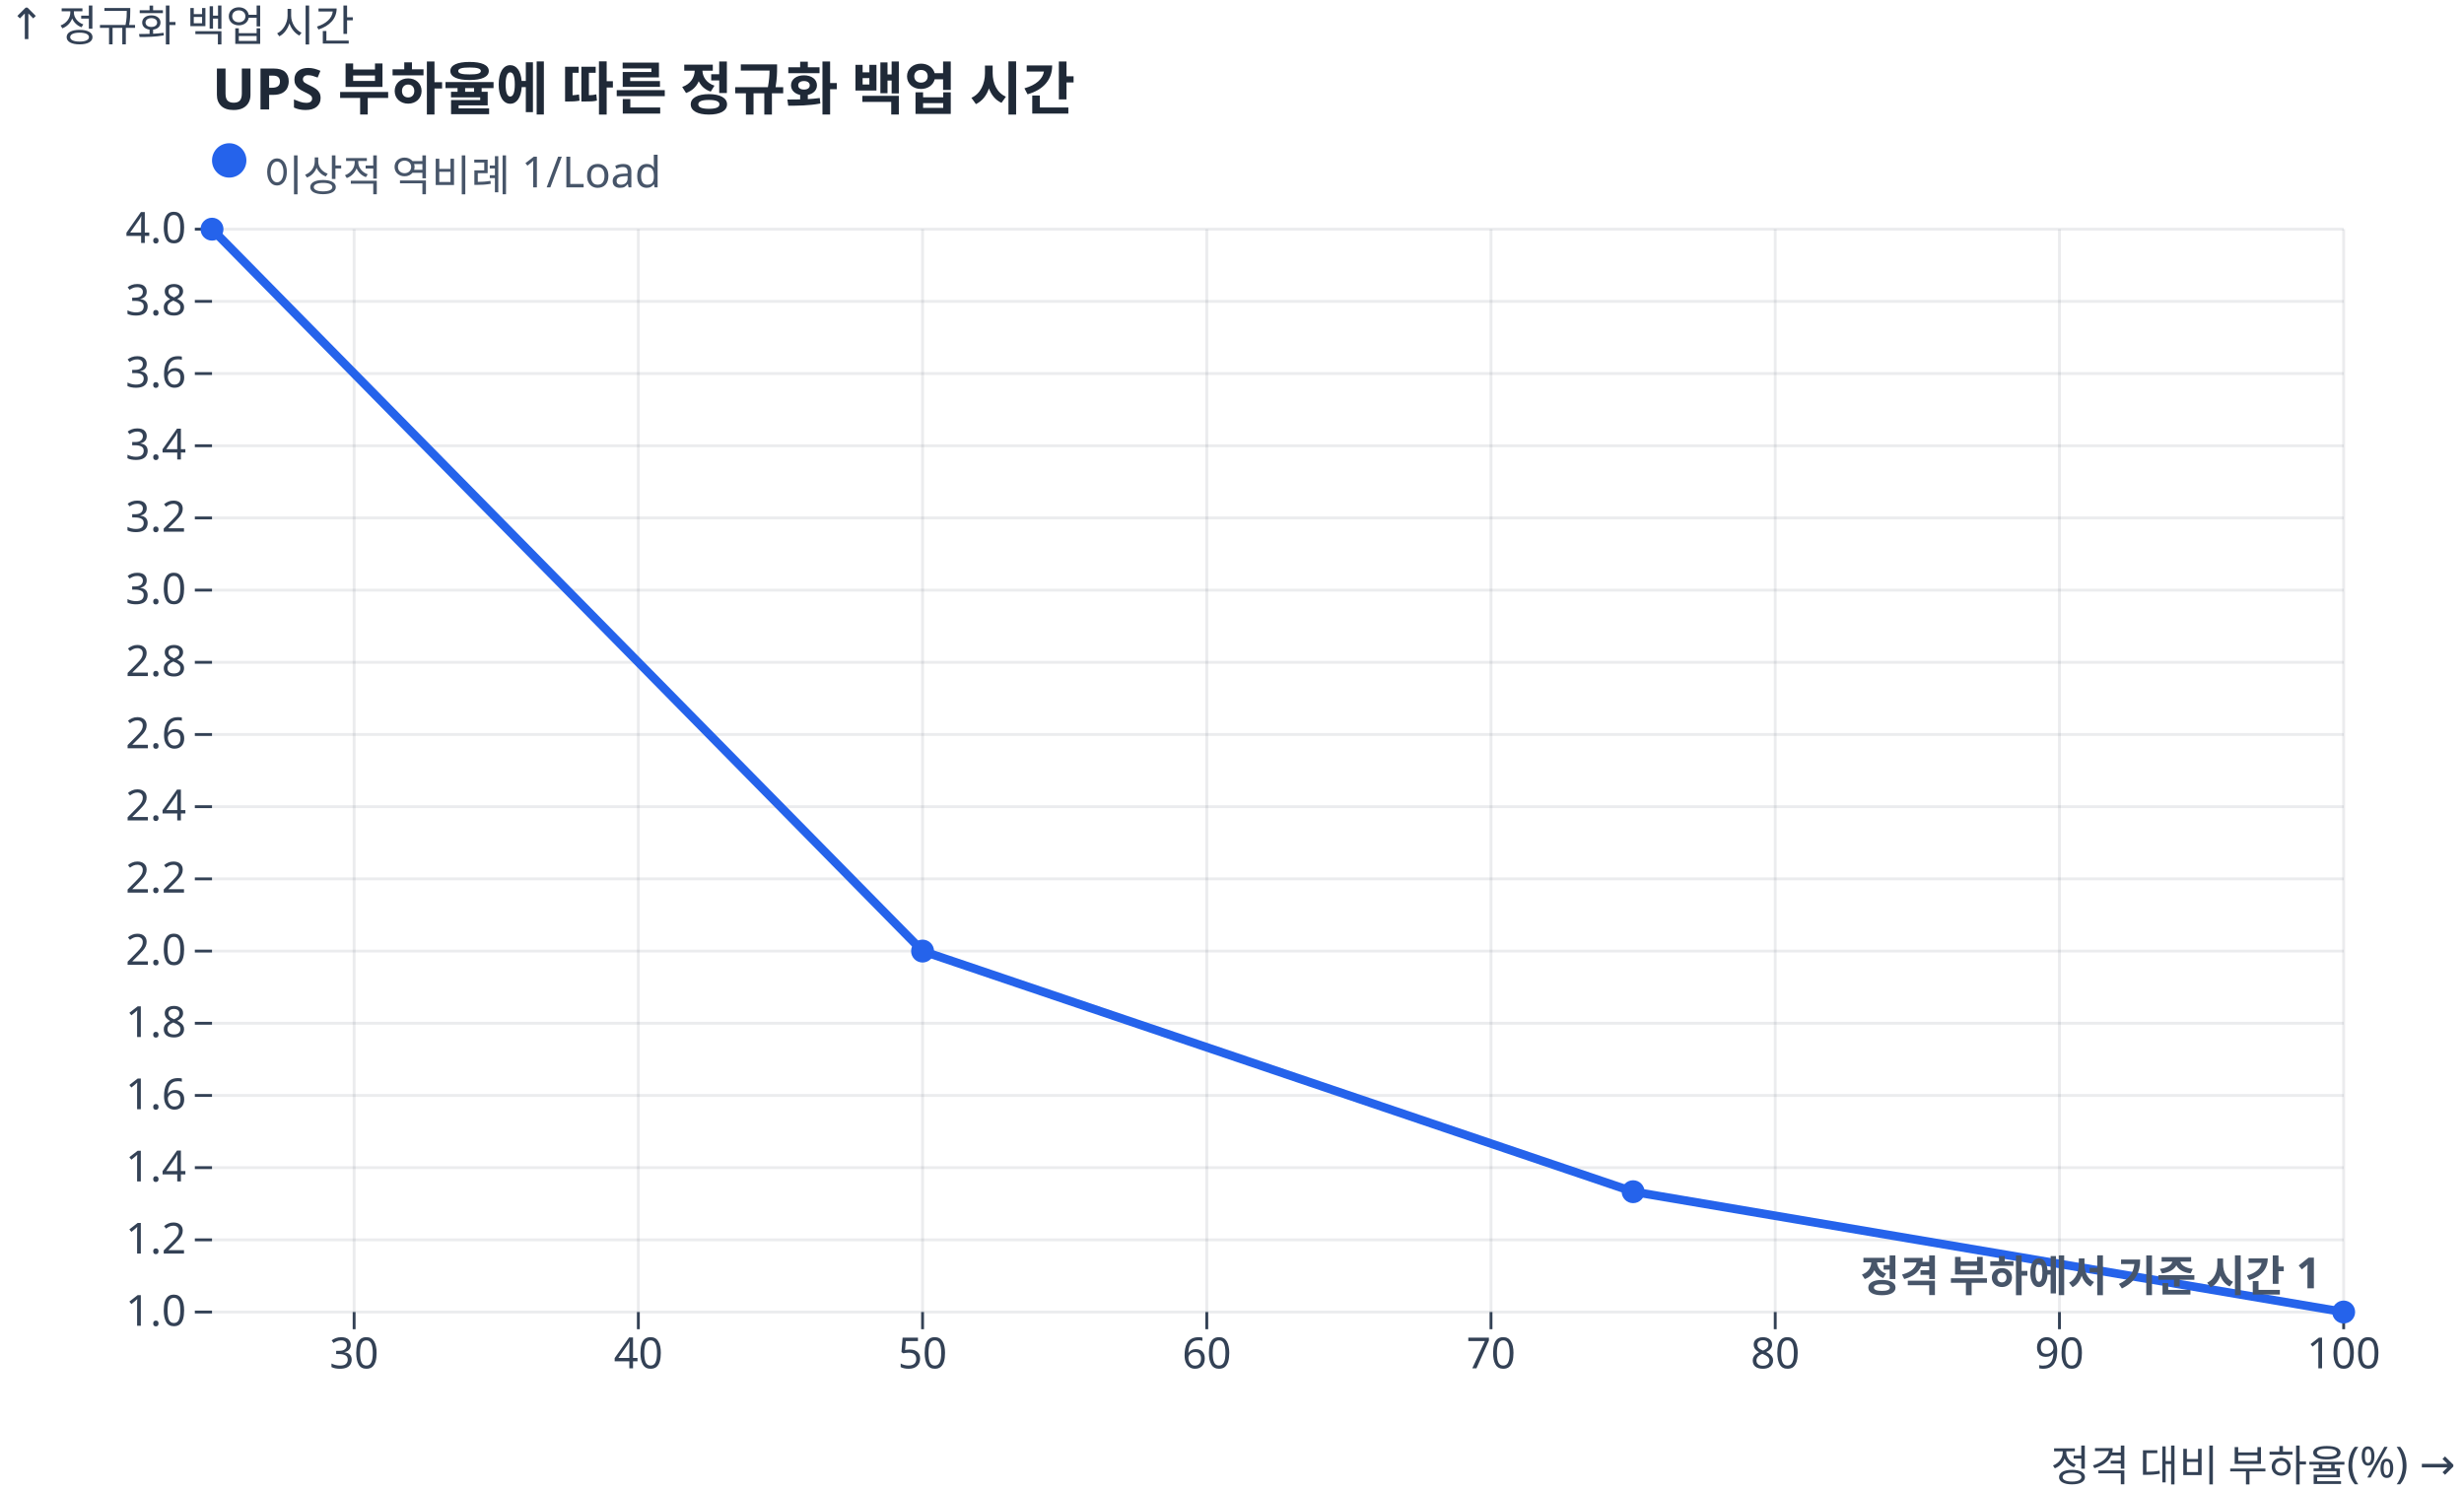
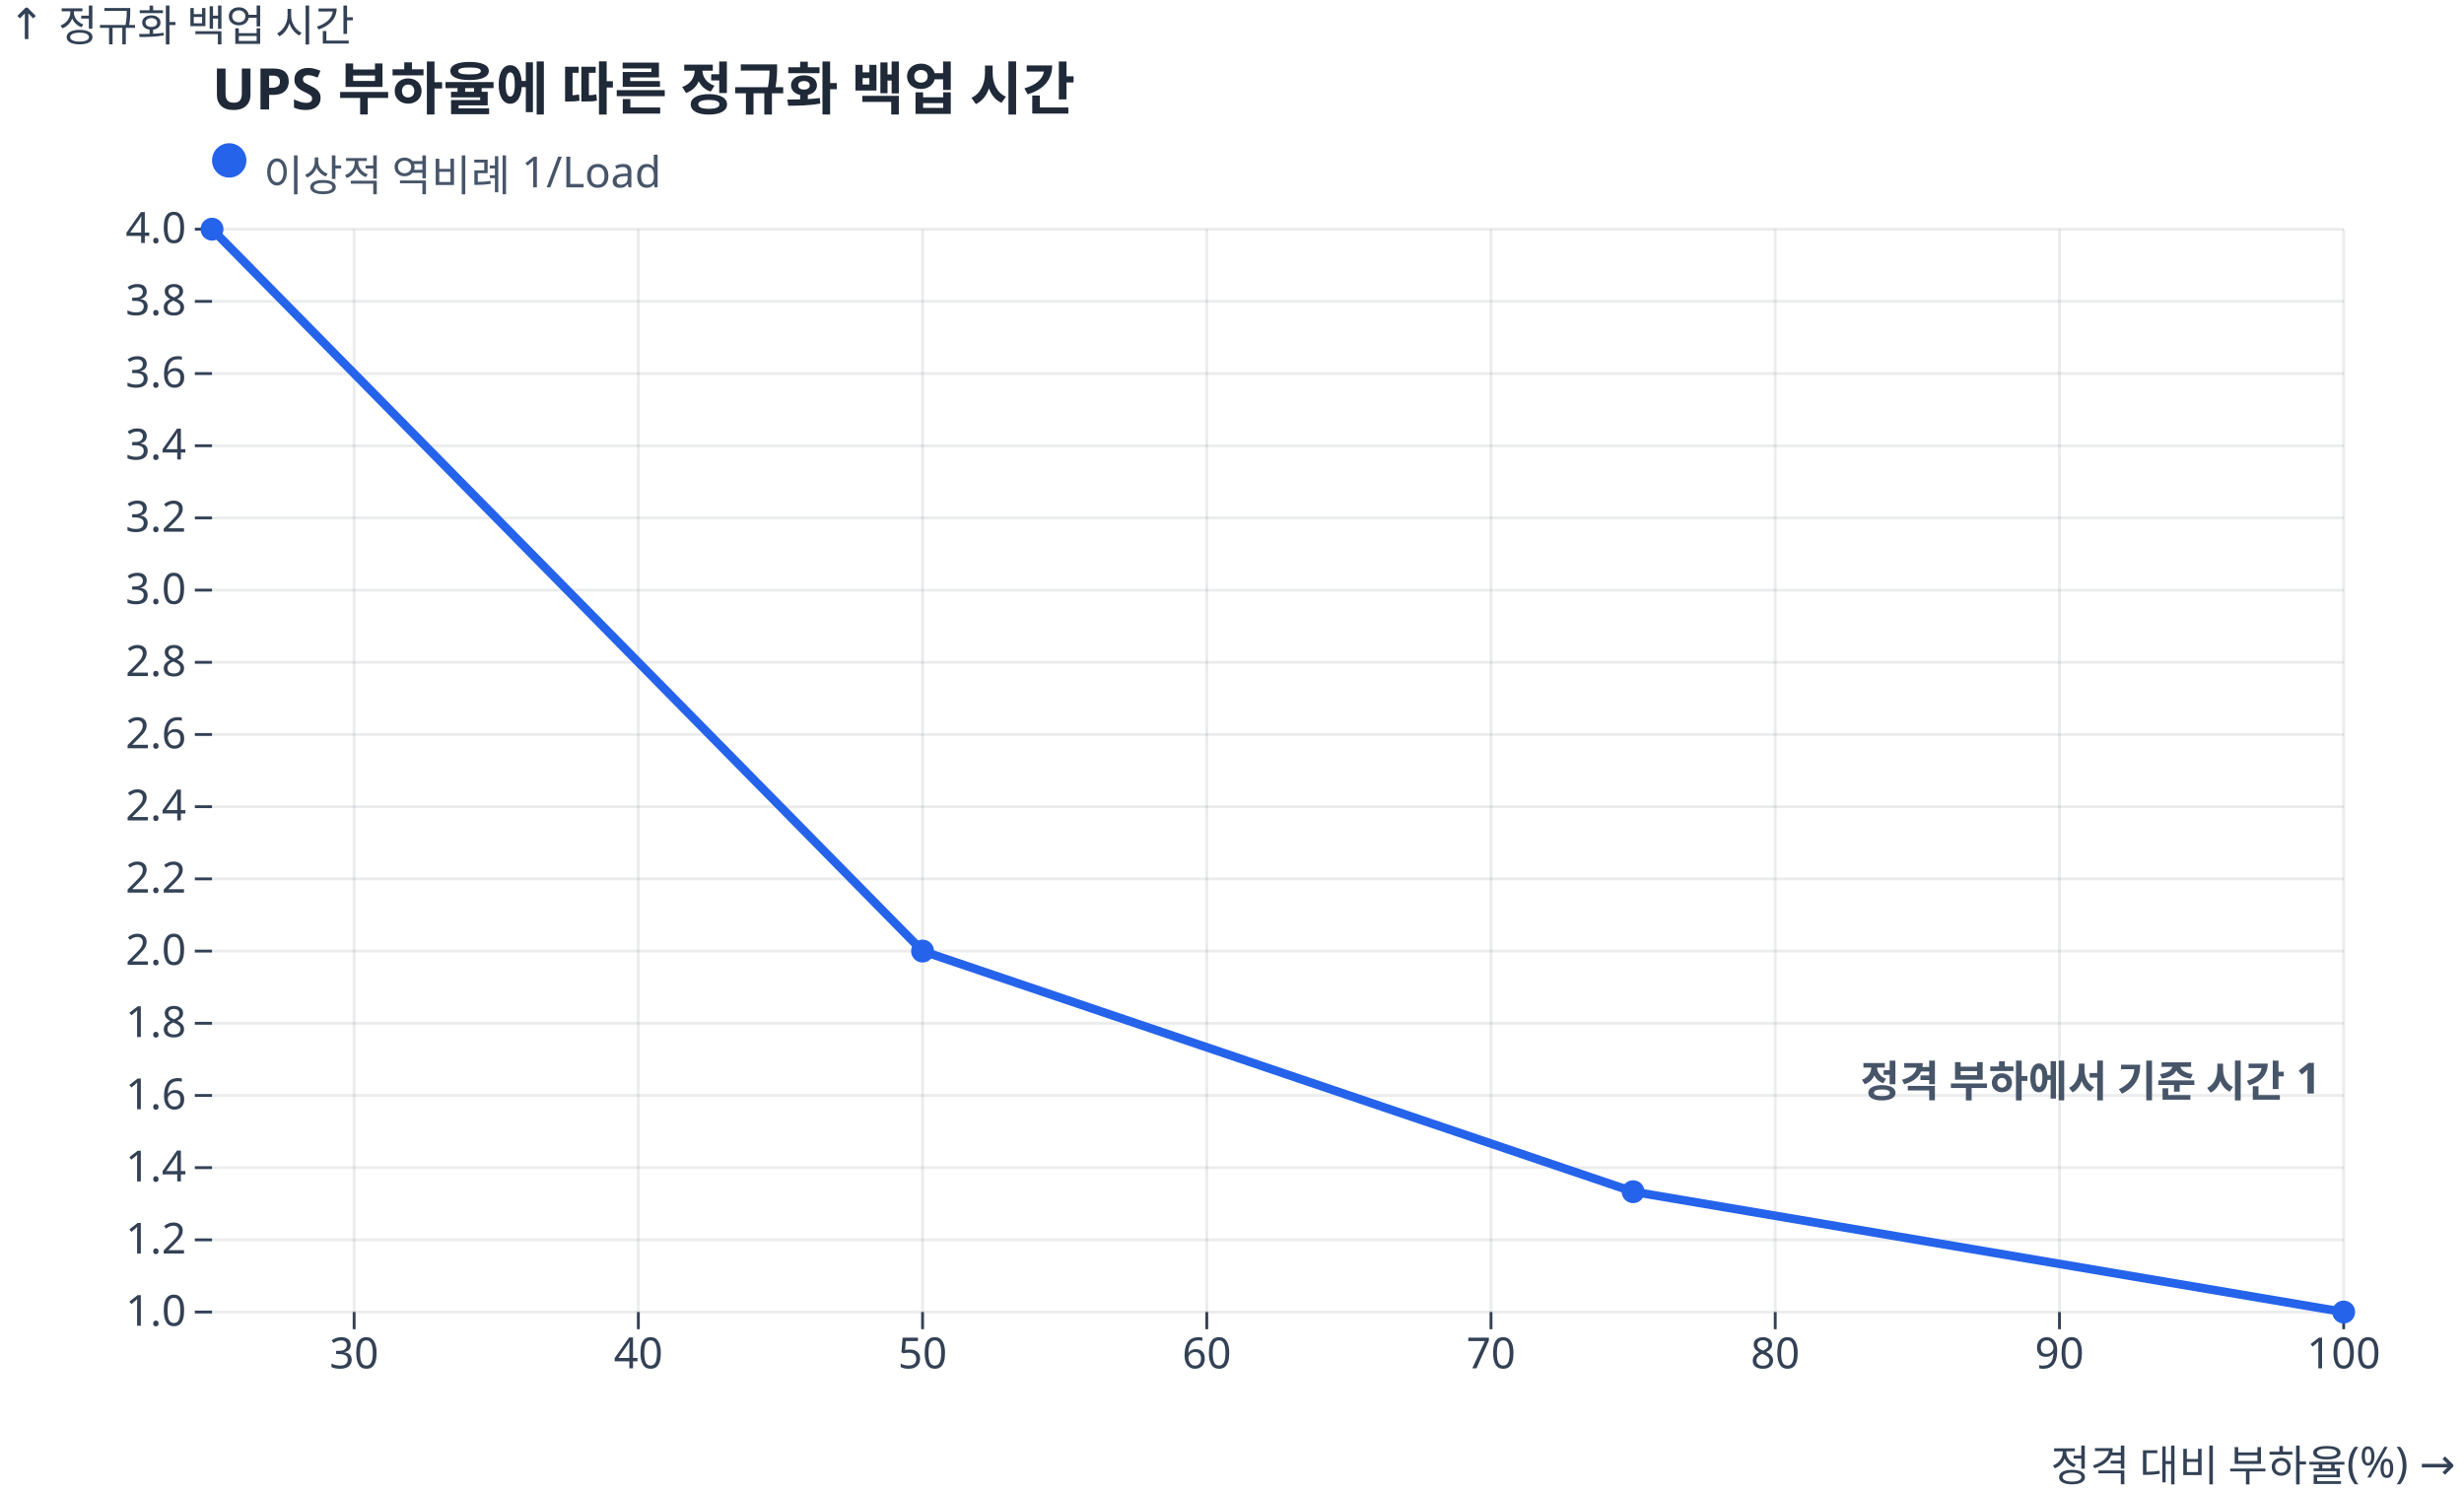
- <svg xmlns="http://www.w3.org/2000/svg" class="plot-d6a7b5" fill="currentColor" font-family="system-ui, sans-serif" font-size="10" text-anchor="middle" width="860" height="520" viewBox="0 0 860 520" style="background: rgb(248, 250, 252); color: rgb(51, 65, 85); font-family: system-ui, sans-serif; font-size: 15px;" role="img" aria-label="UPS 부하율에 따른 정규화 백업 시간: 이상적 역비례 1/Load 계열 차트">
-   <style>:where(.plot-d6a7b5) {
-   --plot-background: white;
-   display: block;
-   height: auto;
-   height: intrinsic;
-   max-width: 100%;
- }
- :where(.plot-d6a7b5 text),
- :where(.plot-d6a7b5 tspan) {
-   white-space: pre;
- }</style>
+ <svg xmlns="http://www.w3.org/2000/svg" class="plot-d6a7b5" fill="currentColor" font-family="system-ui, sans-serif" font-size="10" text-anchor="middle" width="860" height="520" viewBox="0 0 860 520" style="background: rgb(248, 250, 252); color: rgb(51, 65, 85); font-family: system-ui, sans-serif; font-size: 15px" role="img" aria-label="UPS 부하율에 따른 정규화 백업 시간: 이상적 역비례 1/Load 계열 차트">
+   <style>
+     :where(.plot-d6a7b5) {
+       --plot-background: white;
+       display: block;
+       height: auto;
+       height: intrinsic;
+       max-width: 100%;
+     }
+     :where(.plot-d6a7b5 text),
+     :where(.plot-d6a7b5 tspan) {
+       white-space: pre;
+     }
+   </style>
  <g aria-label="y-grid" aria-hidden="true" stroke="currentColor" stroke-opacity="0.1">
    <line x1="74" x2="818" y1="458" y2="458" />
    <line x1="74" x2="818" y1="432.8" y2="432.8" />
    <line x1="74" x2="818" y1="407.6" y2="407.6" />
    <line x1="74" x2="818" y1="382.4" y2="382.4" />
    <line x1="74" x2="818" y1="357.2" y2="357.2" />
    <line x1="74" x2="818" y1="332" y2="332" />
    <line x1="74" x2="818" y1="306.8" y2="306.8" />
    <line x1="74" x2="818" y1="281.6" y2="281.6" />
    <line x1="74" x2="818" y1="256.4" y2="256.4" />
    <line x1="74" x2="818" y1="231.2" y2="231.2" />
    <line x1="74" x2="818" y1="206" y2="206" />
    <line x1="74" x2="818" y1="180.8" y2="180.8" />
    <line x1="74" x2="818" y1="155.6" y2="155.6" />
    <line x1="74" x2="818" y1="130.4" y2="130.4" />
    <line x1="74" x2="818" y1="105.2" y2="105.2" />
    <line x1="74" x2="818" y1="80" y2="80" />
  </g>
  <g aria-label="y-axis tick" aria-hidden="true" fill="none" stroke="currentColor">
    <path transform="translate(74,458)" d="M0,0L-6,0" />
    <path transform="translate(74,432.8)" d="M0,0L-6,0" />
    <path transform="translate(74,407.6)" d="M0,0L-6,0" />
    <path transform="translate(74,382.4)" d="M0,0L-6,0" />
    <path transform="translate(74,357.2)" d="M0,0L-6,0" />
    <path transform="translate(74,332)" d="M0,0L-6,0" />
    <path transform="translate(74,306.8)" d="M0,0L-6,0" />
    <path transform="translate(74,281.6)" d="M0,0L-6,0" />
    <path transform="translate(74,256.4)" d="M0,0L-6,0" />
    <path transform="translate(74,231.2)" d="M0,0L-6,0" />
    <path transform="translate(74,206)" d="M0,0L-6,0" />
    <path transform="translate(74,180.8)" d="M0,0L-6,0" />
    <path transform="translate(74,155.6)" d="M0,0L-6,0" />
    <path transform="translate(74,130.4)" d="M0,0L-6,0" />
    <path transform="translate(74,105.2)" d="M0,0L-6,0" />
    <path transform="translate(74,80)" d="M0,0L-6,0" />
  </g>
  <g aria-label="y-axis tick label" text-anchor="end" font-variant="tabular-nums" transform="translate(-9,0)">
    <text y="0.32em" transform="translate(74,458)">1.0</text>
    <text y="0.32em" transform="translate(74,432.8)">1.2</text>
    <text y="0.32em" transform="translate(74,407.6)">1.4</text>
    <text y="0.32em" transform="translate(74,382.4)">1.6</text>
    <text y="0.32em" transform="translate(74,357.2)">1.8</text>
    <text y="0.32em" transform="translate(74,332)">2.0</text>
    <text y="0.32em" transform="translate(74,306.8)">2.2</text>
    <text y="0.32em" transform="translate(74,281.6)">2.4</text>
    <text y="0.32em" transform="translate(74,256.4)">2.6</text>
    <text y="0.32em" transform="translate(74,231.2)">2.8</text>
    <text y="0.32em" transform="translate(74,206)">3.0</text>
    <text y="0.32em" transform="translate(74,180.8)">3.2</text>
    <text y="0.32em" transform="translate(74,155.6)">3.4</text>
    <text y="0.32em" transform="translate(74,130.4)">3.6</text>
    <text y="0.32em" transform="translate(74,105.2)">3.8</text>
    <text y="0.32em" transform="translate(74,80)">4.0</text>
  </g>
  <g aria-label="y-axis label" text-anchor="start" transform="translate(-71,-77)">
    <text y="0.71em" transform="translate(74,80)">↑ 정규화 백업 시간</text>
  </g>
  <g aria-label="x-grid" aria-hidden="true" stroke="currentColor" stroke-opacity="0.1">
    <line x1="123.6" x2="123.6" y1="80" y2="458" />
    <line x1="222.8" x2="222.8" y1="80" y2="458" />
    <line x1="322" x2="322" y1="80" y2="458" />
    <line x1="421.2" x2="421.2" y1="80" y2="458" />
    <line x1="520.4" x2="520.4" y1="80" y2="458" />
    <line x1="619.6" x2="619.6" y1="80" y2="458" />
    <line x1="718.8" x2="718.8" y1="80" y2="458" />
    <line x1="818" x2="818" y1="80" y2="458" />
  </g>
  <g aria-label="x-axis tick" aria-hidden="true" fill="none" stroke="currentColor">
    <path transform="translate(123.6,458)" d="M0,0L0,6" />
    <path transform="translate(222.8,458)" d="M0,0L0,6" />
    <path transform="translate(322,458)" d="M0,0L0,6" />
    <path transform="translate(421.2,458)" d="M0,0L0,6" />
    <path transform="translate(520.4,458)" d="M0,0L0,6" />
    <path transform="translate(619.6,458)" d="M0,0L0,6" />
    <path transform="translate(718.8,458)" d="M0,0L0,6" />
    <path transform="translate(818,458)" d="M0,0L0,6" />
  </g>
  <g aria-label="x-axis tick label" font-variant="tabular-nums" transform="translate(0,9)">
    <text y="0.71em" transform="translate(123.6,458)">30</text>
    <text y="0.71em" transform="translate(222.8,458)">40</text>
    <text y="0.71em" transform="translate(322,458)">50</text>
    <text y="0.71em" transform="translate(421.2,458)">60</text>
    <text y="0.71em" transform="translate(520.4,458)">70</text>
    <text y="0.71em" transform="translate(619.6,458)">80</text>
    <text y="0.71em" transform="translate(718.8,458)">90</text>
    <text y="0.71em" transform="translate(818,458)">100</text>
  </g>
  <g aria-label="x-axis label" text-anchor="end" transform="translate(39,59)">
    <text transform="translate(818,458)">정격 대비 부하율(%) →</text>
  </g>
  <g aria-label="text" fill="#1f2937" text-anchor="start" font-size="20" font-weight="700" transform="translate(0,-56)">
    <text y="0.71em" transform="translate(74,80)">UPS 부하율에 따른 정규화 백업 시간</text>
  </g>
  <g aria-label="dot" fill="#2563eb" transform="translate(6,-24)">
    <circle cx="74" cy="80" r="6" />
  </g>
  <g aria-label="text" fill="#475569" text-anchor="start" transform="translate(18,-24)">
    <text y="0.71em" transform="translate(74,80)">이상적 역비례 1/Load</text>
  </g>
  <g aria-label="line" fill="none" stroke-width="3" stroke-linejoin="round" stroke-linecap="round">
    <path stroke="#2563eb" d="M74,80L322,332L570,416L818,458" />
  </g>
  <g aria-label="dot">
    <circle cx="74" cy="80" r="4" fill="#2563eb" />
    <circle cx="322" cy="332" r="4" fill="#2563eb" />
    <circle cx="570" cy="416" r="4" fill="#2563eb" />
    <circle cx="818" cy="458" r="4" fill="#2563eb" />
  </g>
-   <g aria-label="text" fill="#475569" text-anchor="end" font-weight="600" transform="translate(-8,-12)">
+   <g aria-label="text" fill="#475569" text-anchor="end" font-weight="600" transform="translate(-8,-80)">
    <text y="0.32em" transform="translate(818,458)">정격 부하에서 기준 시간 1</text>
  </g>
</svg>
